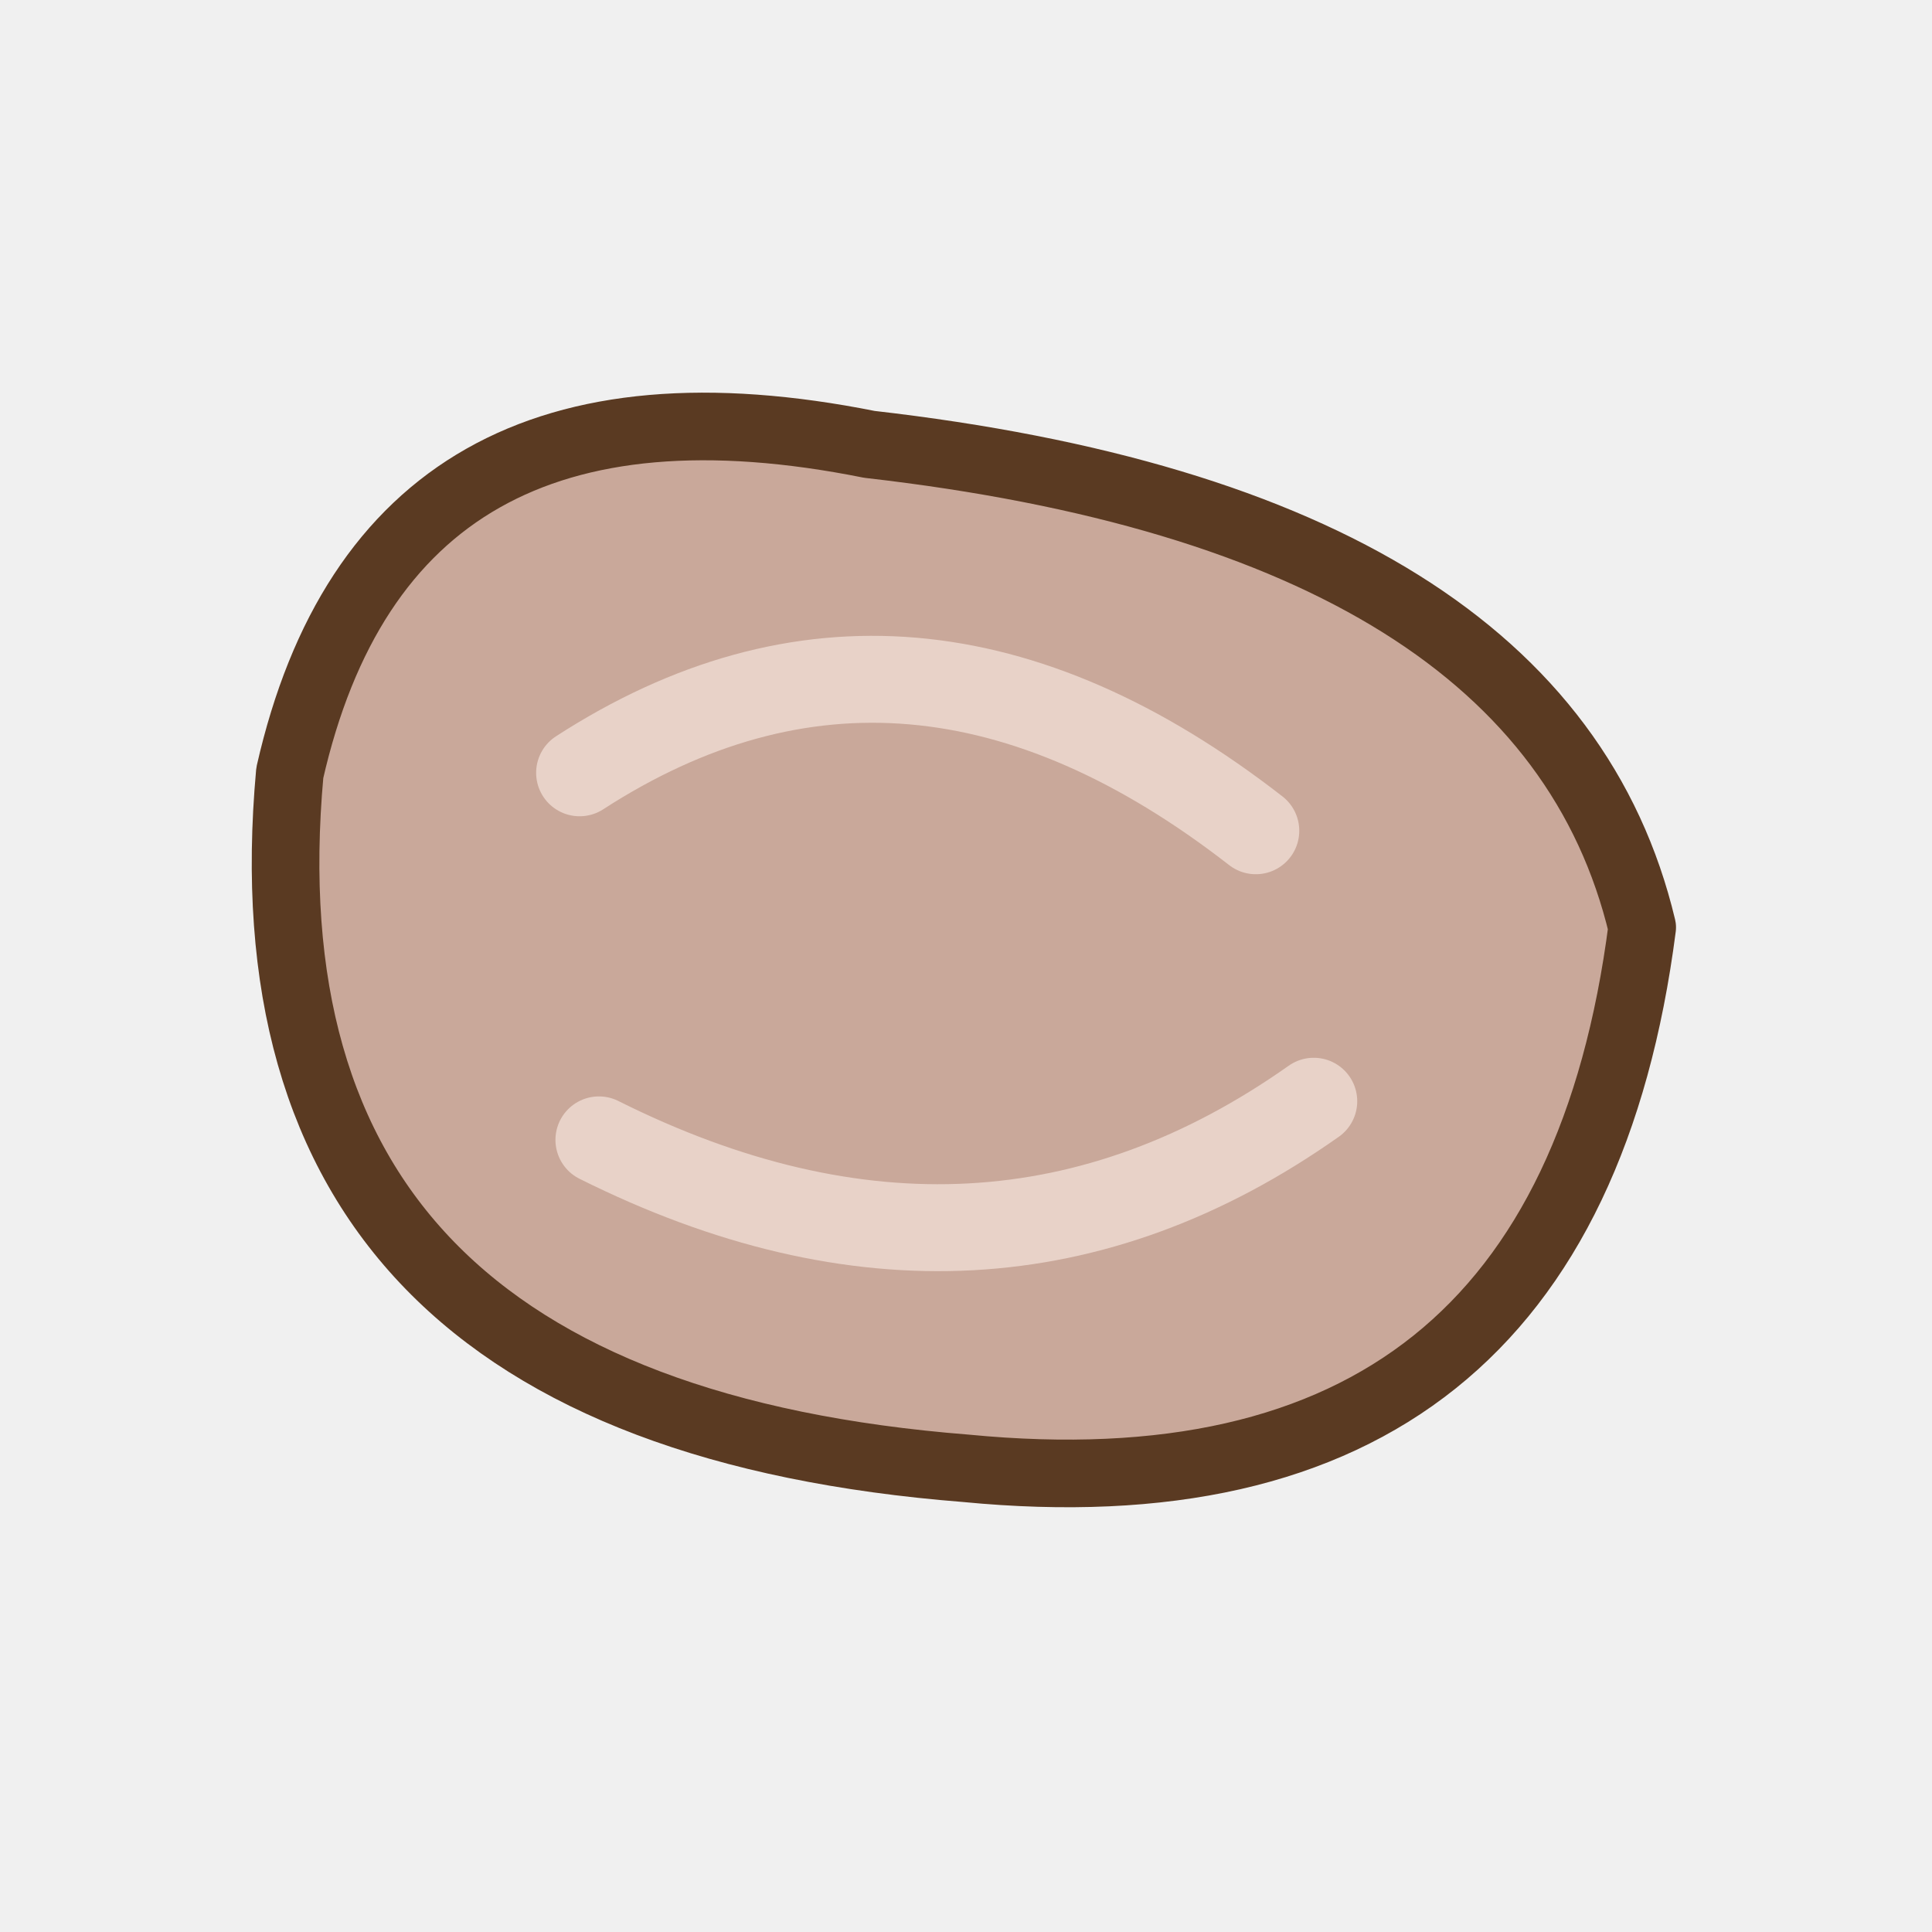
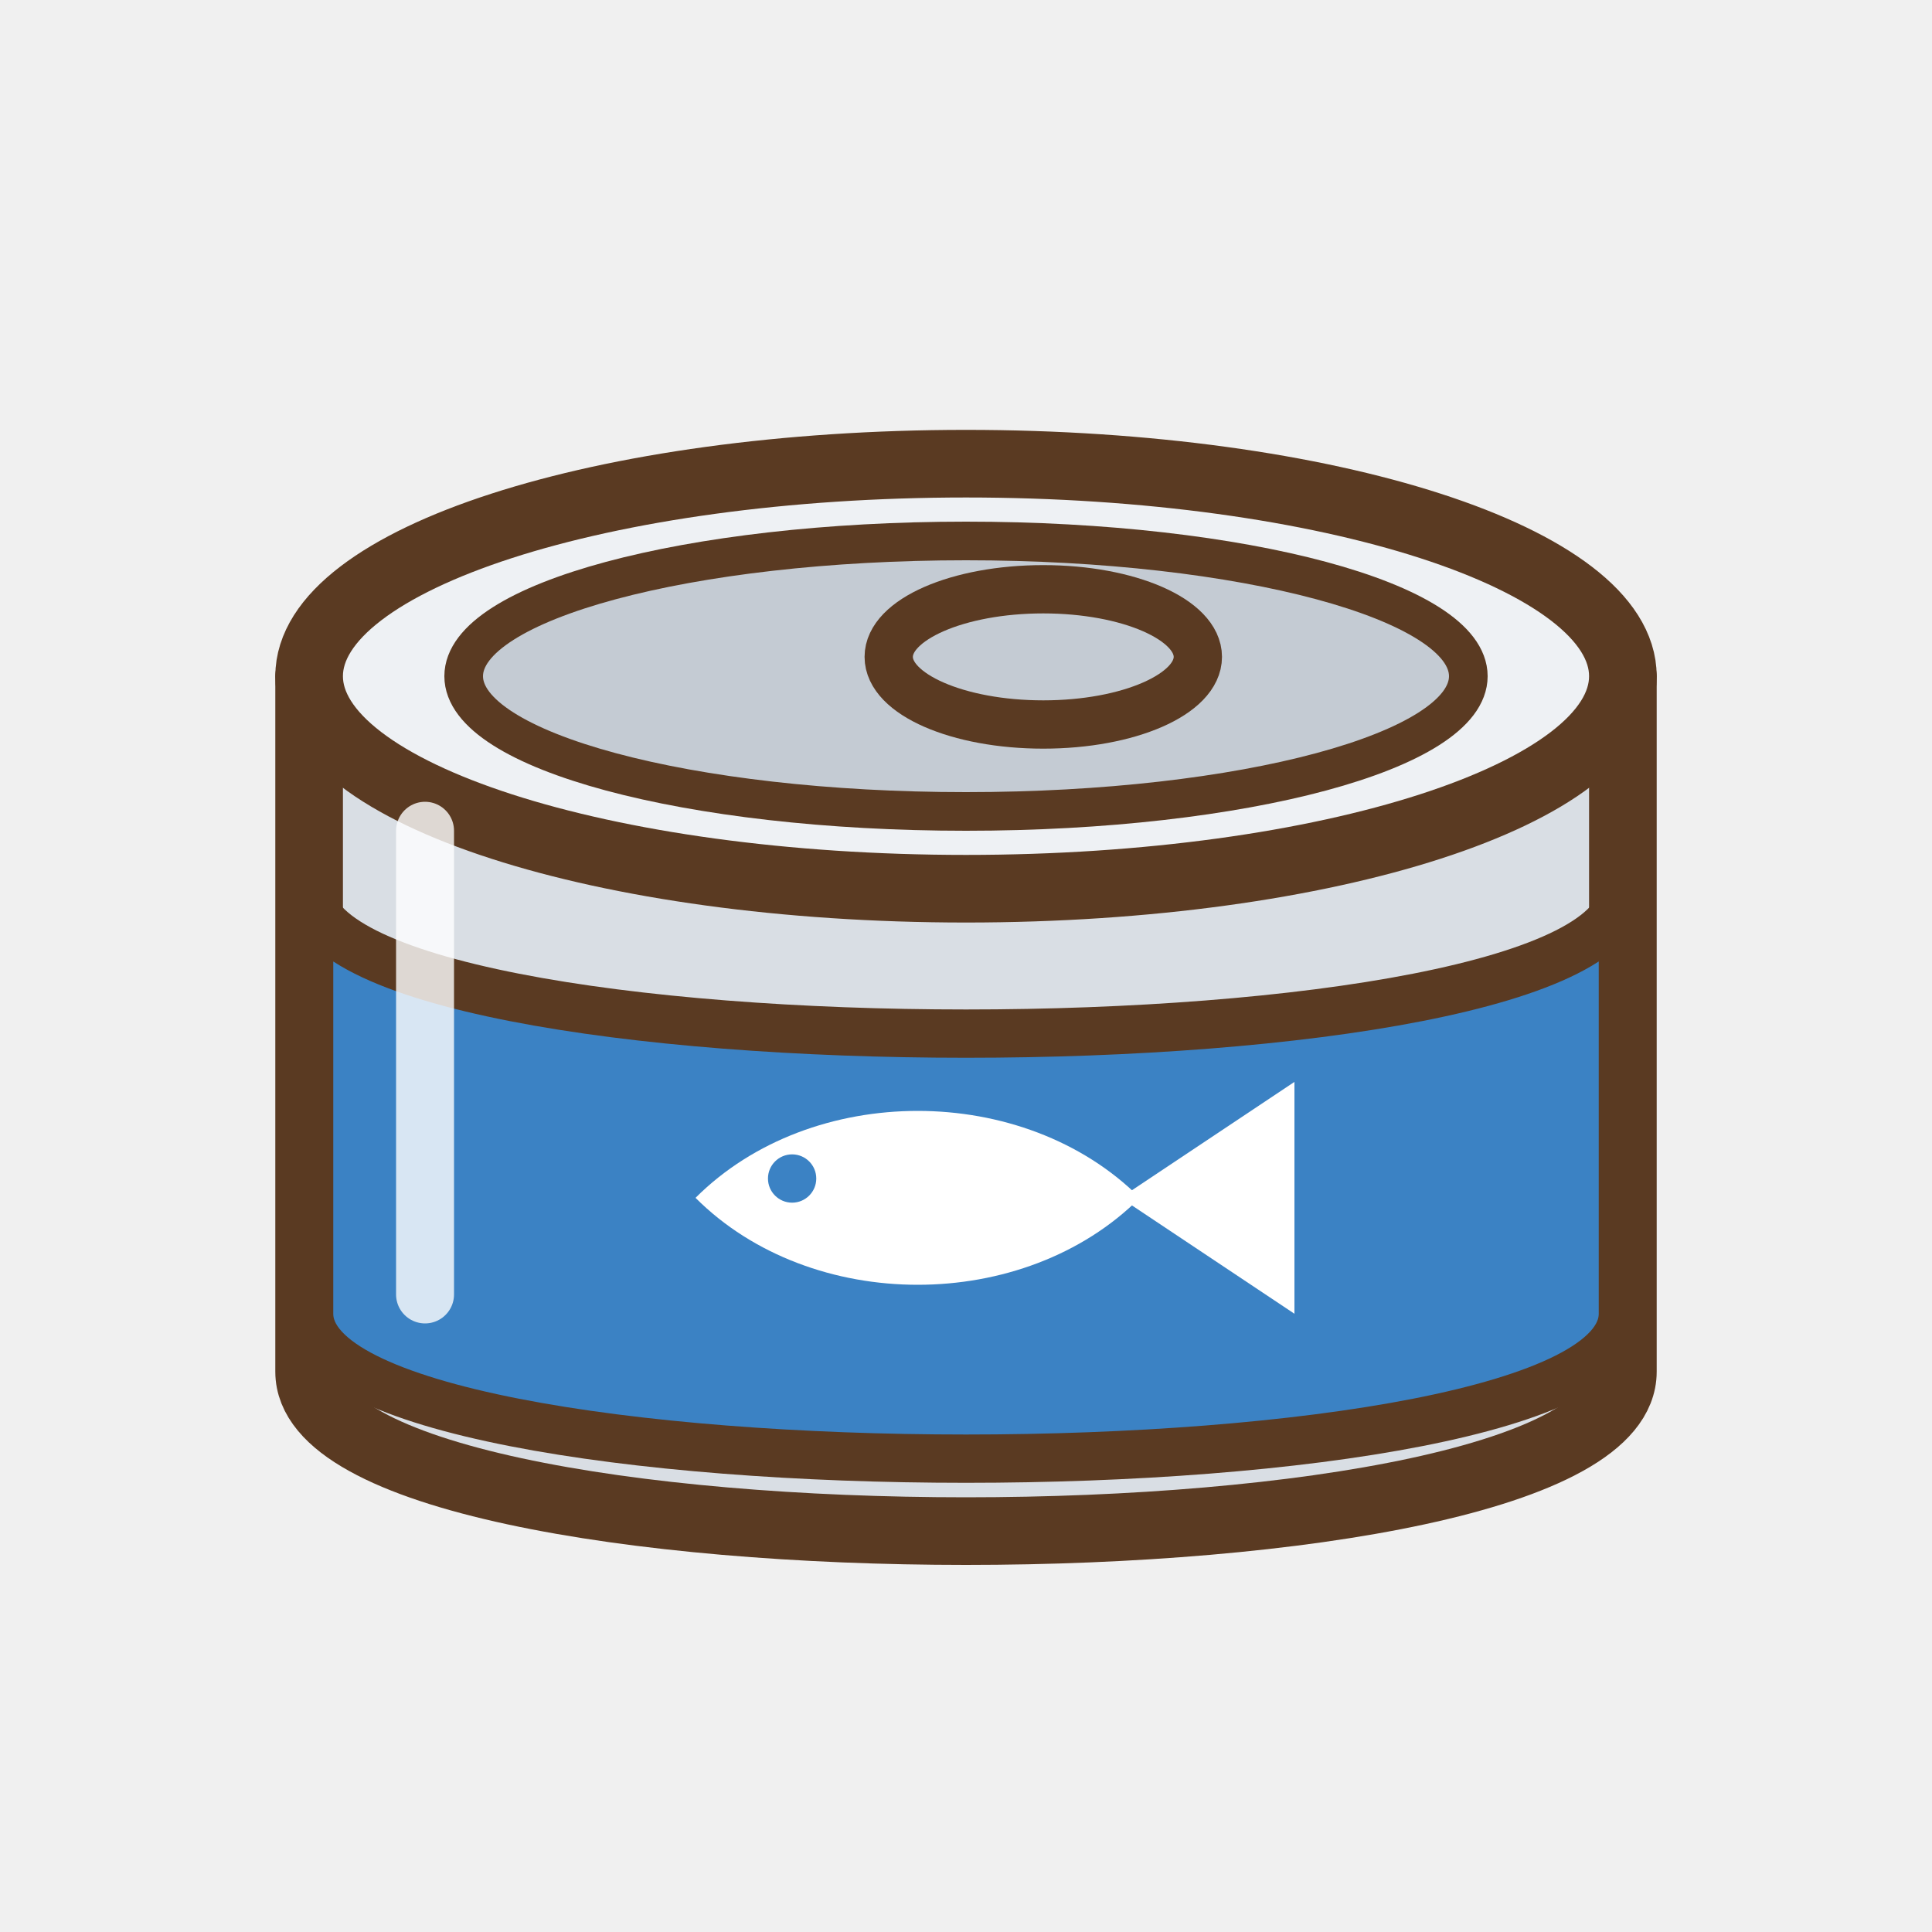
<svg xmlns="http://www.w3.org/2000/svg" width="200" height="200" viewBox="0 0 200 200">
  <g stroke="#5a3a22" stroke-width="7" stroke-linejoin="round" stroke-linecap="round">
-     <path d="M30 80 q10 -44 60 -34 q70 8 80 50 q-8 62 -70 56 q-76 -6 -70 -72z" fill="#c9a89a" />
-     <path d="M60 80 q34 -22 70 6 M62 118 q40 20 74 -4" fill="none" stroke="#e8d2c8" stroke-width="9" />
+     <path d="M32 70 L32 142 C32 164 168 164 168 142 L168 70 Z" fill="#d9dee4" />
+     <path d="M32 92 L32 136 C32 156 168 156 168 136 L168 92 C168 112 32 112 32 92 Z" fill="#3b82c4" stroke-width="5" />
+     <g fill="#fff" stroke="none">
+       <path d="M72 124 C84 112 106 112 118 124 C106 136 84 136 72 124 Z" />
+       <path d="M116 124 L134 112 L134 136 Z" />
+     </g>
+     <circle cx="82" cy="122" r="2.5" fill="#3b82c4" stroke="none" />
+     <ellipse cx="100" cy="70" rx="68" ry="22" fill="#eef1f4" />
+     <ellipse cx="100" cy="70" rx="52" ry="14" fill="#c4cbd3" stroke-width="4" />
+     <ellipse cx="108" cy="68" rx="16" ry="7" fill="none" stroke-width="5" />
+     <path d="M44 86 L44 134" fill="none" stroke="#fff" stroke-width="6" stroke-linecap="round" opacity=".8" />
  </g>
</svg>
